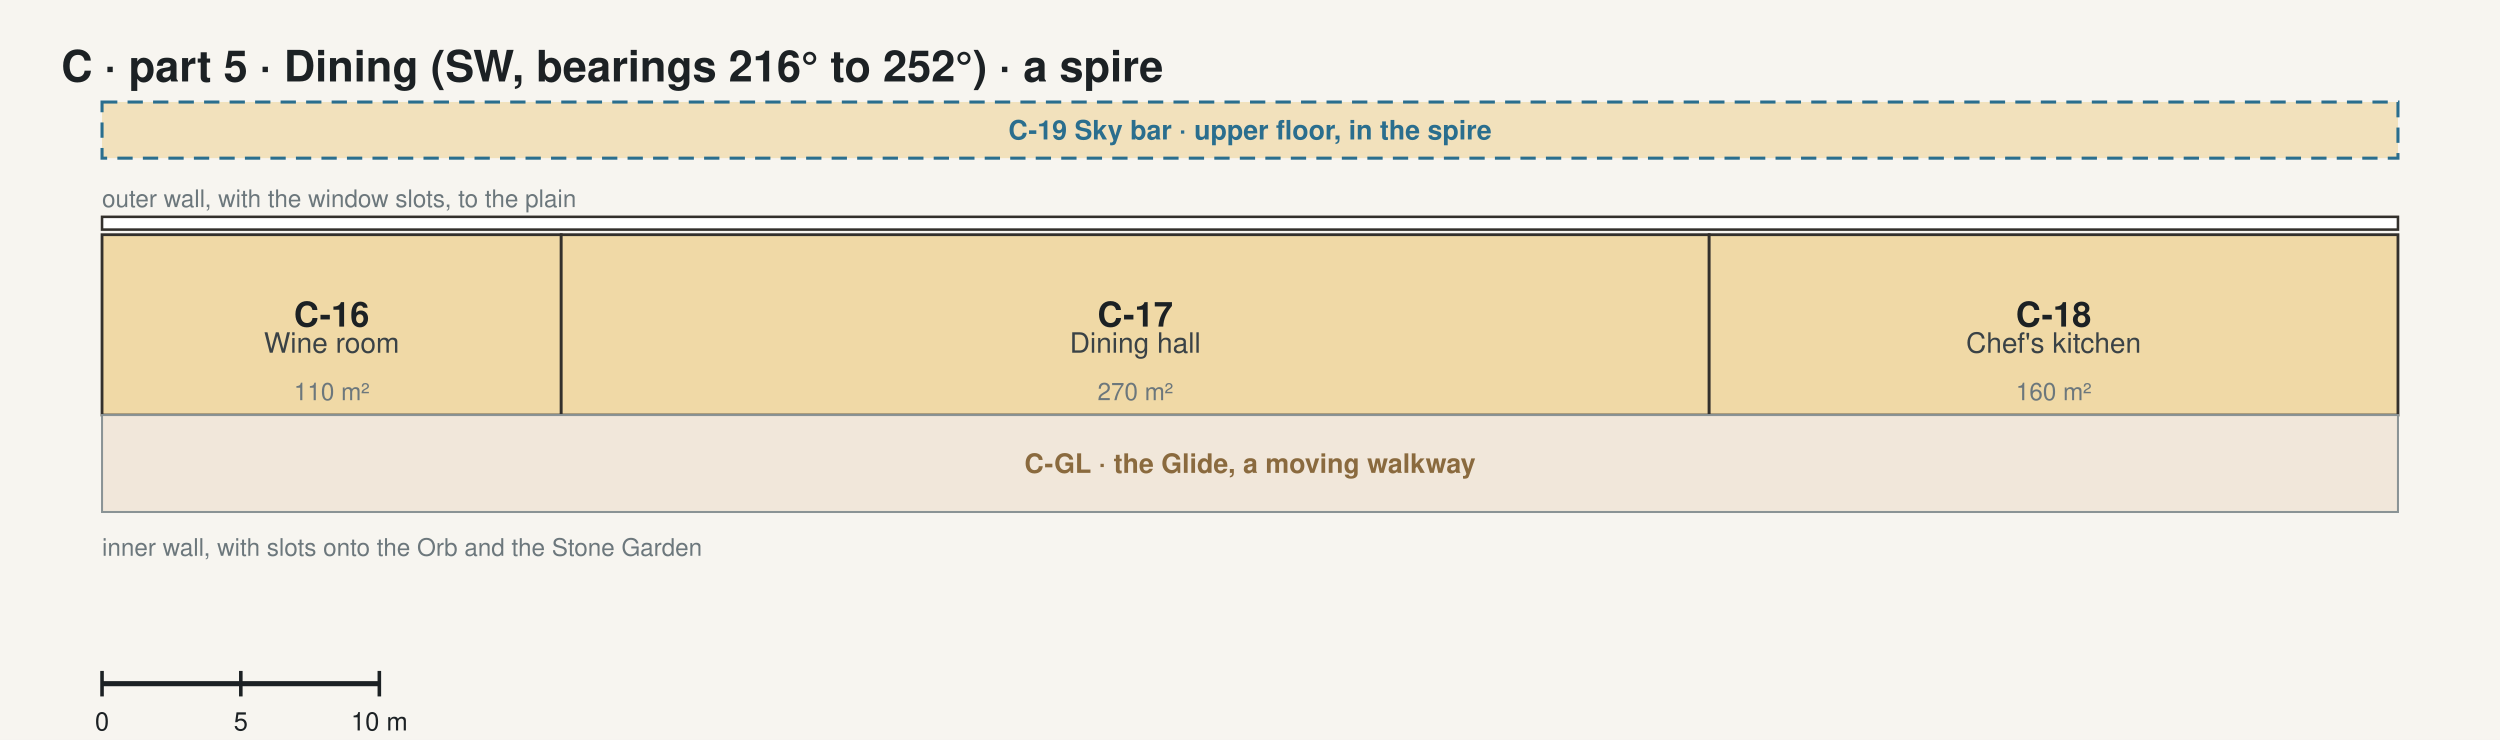
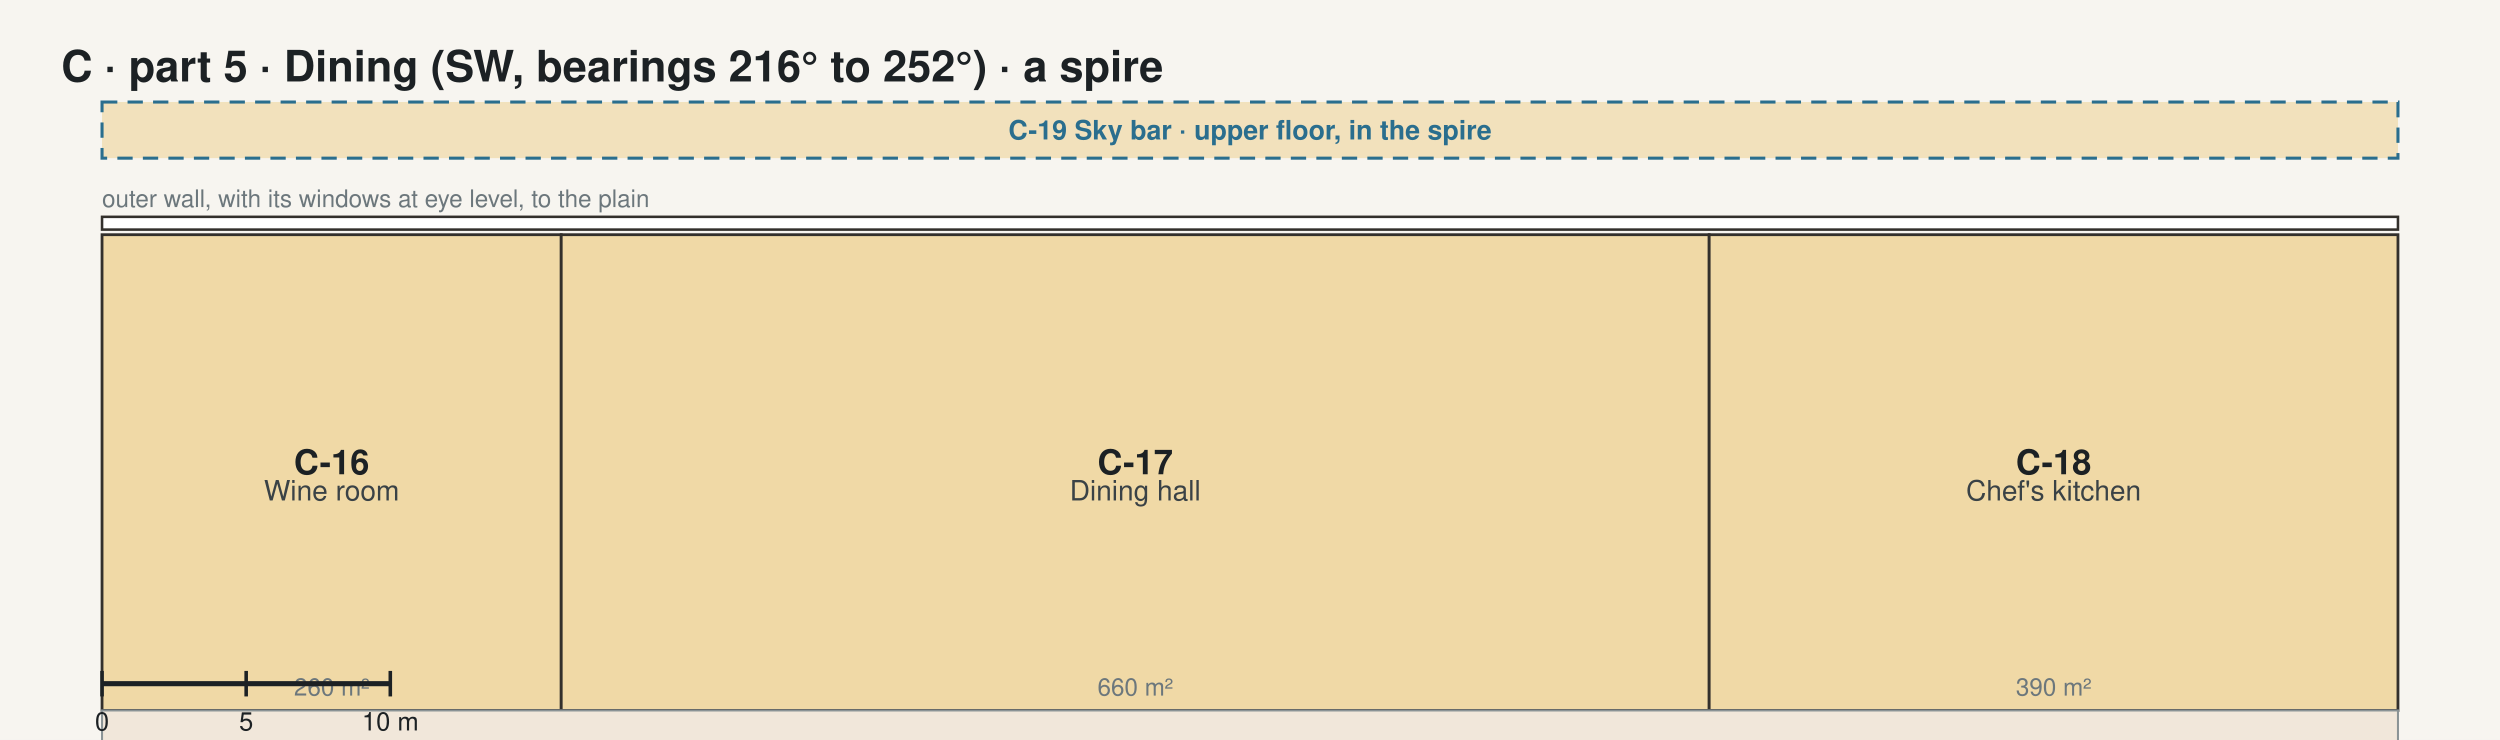
<svg xmlns="http://www.w3.org/2000/svg" viewBox="0 0 980 290" width="980" height="290" font-family="Helvetica, Arial, sans-serif">
  <rect width="980" height="290" fill="#F7F5F0" />
  <text x="24.0" y="26.0" font-size="17.0" font-weight="700" fill="#1C2124" text-anchor="start" dominant-baseline="middle">C · part 5 · Dining (SW, bearings 216° to 252°) · a spire</text>
  <rect x="40.0" y="85.0" width="900.0" height="5" fill="#FFFFFF" stroke="#33302C" />
-   <text x="40.0" y="78.0" font-size="9.5" font-weight="400" fill="#6C777C" text-anchor="start" dominant-baseline="middle">outer wall, with the window slots, to the plain</text>
-   <polygon data-code="C-16" points="40.0,92.0 220.0,92.0 220.0,162.7 40.0,162.7" fill="#F0D9A6" fill-opacity="1.00" stroke="#33302C" stroke-width="1.10" />
-   <text x="130.0" y="123.3" font-size="13.5" font-weight="700" fill="#1C2124" text-anchor="middle" dominant-baseline="middle">C-16</text>
-   <text x="130.0" y="134.6" font-size="11.0" font-weight="400" fill="#3A4246" text-anchor="middle" dominant-baseline="middle">Wine room</text>
-   <text x="130.0" y="153.7" font-size="9.5" font-weight="400" fill="#6C777C" text-anchor="middle" dominant-baseline="middle">110 m²</text>
-   <polygon data-code="C-17" points="220.0,92.0 670.0,92.0 670.0,162.7 220.0,162.7" fill="#F0D9A6" fill-opacity="1.00" stroke="#33302C" stroke-width="1.10" />
-   <text x="445.0" y="123.3" font-size="13.5" font-weight="700" fill="#1C2124" text-anchor="middle" dominant-baseline="middle">C-17</text>
-   <text x="445.0" y="134.6" font-size="11.0" font-weight="400" fill="#3A4246" text-anchor="middle" dominant-baseline="middle">Dining hall</text>
-   <text x="445.0" y="153.7" font-size="9.5" font-weight="400" fill="#6C777C" text-anchor="middle" dominant-baseline="middle">270 m²</text>
-   <polygon data-code="C-18" points="670.0,92.0 940.0,92.0 940.0,162.7 670.0,162.7" fill="#F0D9A6" fill-opacity="1.00" stroke="#33302C" stroke-width="1.10" />
-   <text x="805.0" y="123.3" font-size="13.5" font-weight="700" fill="#1C2124" text-anchor="middle" dominant-baseline="middle">C-18</text>
-   <text x="805.0" y="134.6" font-size="11.0" font-weight="400" fill="#3A4246" text-anchor="middle" dominant-baseline="middle">Chef's kitchen</text>
-   <text x="805.0" y="153.7" font-size="9.5" font-weight="400" fill="#6C777C" text-anchor="middle" dominant-baseline="middle">160 m²</text>
-   <polygon points="40.0,162.7 940.0,162.7 940.0,200.7 40.0,200.7" fill="#F1E7DA" fill-opacity="1.00" stroke="#8A9395" stroke-width="0.80" />
-   <text x="490.0" y="181.7" font-size="10.5" font-weight="700" fill="#8A6A3E" text-anchor="middle" dominant-baseline="middle">C-GL · the Glide, a moving walkway</text>
-   <text x="40.0" y="214.7" font-size="9.5" font-weight="400" fill="#6C777C" text-anchor="start" dominant-baseline="middle">inner wall, with slots onto the Orb and the Stone Garden</text>
+   <text x="40.0" y="78.0" font-size="9.5" font-weight="400" fill="#6C777C" text-anchor="start" dominant-baseline="middle">outer wall, with its windows at eye level, to the plain</text>
+   <polygon data-code="C-16" points="40.0,92.0 220.0,92.0 220.0,278.5 40.0,278.5" fill="#F0D9A6" fill-opacity="1.00" stroke="#33302C" stroke-width="1.10" />
+   <text x="130.0" y="181.2" font-size="13.5" font-weight="700" fill="#1C2124" text-anchor="middle" dominant-baseline="middle">C-16</text>
+   <text x="130.0" y="192.5" font-size="11.0" font-weight="400" fill="#3A4246" text-anchor="middle" dominant-baseline="middle">Wine room</text>
+   <text x="130.0" y="269.5" font-size="9.5" font-weight="400" fill="#6C777C" text-anchor="middle" dominant-baseline="middle">260 m²</text>
+   <polygon data-code="C-17" points="220.0,92.0 670.0,92.0 670.0,278.5 220.0,278.5" fill="#F0D9A6" fill-opacity="1.00" stroke="#33302C" stroke-width="1.10" />
+   <text x="445.0" y="181.2" font-size="13.5" font-weight="700" fill="#1C2124" text-anchor="middle" dominant-baseline="middle">C-17</text>
+   <text x="445.0" y="192.5" font-size="11.0" font-weight="400" fill="#3A4246" text-anchor="middle" dominant-baseline="middle">Dining hall</text>
+   <text x="445.0" y="269.5" font-size="9.5" font-weight="400" fill="#6C777C" text-anchor="middle" dominant-baseline="middle">660 m²</text>
+   <polygon data-code="C-18" points="670.0,92.0 940.0,92.0 940.0,278.5 670.0,278.5" fill="#F0D9A6" fill-opacity="1.00" stroke="#33302C" stroke-width="1.10" />
+   <text x="805.0" y="181.2" font-size="13.5" font-weight="700" fill="#1C2124" text-anchor="middle" dominant-baseline="middle">C-18</text>
+   <text x="805.0" y="192.5" font-size="11.0" font-weight="400" fill="#3A4246" text-anchor="middle" dominant-baseline="middle">Chef's kitchen</text>
+   <text x="805.0" y="269.5" font-size="9.5" font-weight="400" fill="#6C777C" text-anchor="middle" dominant-baseline="middle">390 m²</text>
+   <polygon points="40.0,278.5 940.0,278.5 940.0,318.0 40.0,318.0" fill="#F1E7DA" fill-opacity="1.00" stroke="#8A9395" stroke-width="0.80" />
+   <text x="490.0" y="298.2" font-size="10.5" font-weight="700" fill="#8A6A3E" text-anchor="middle" dominant-baseline="middle">C-GL · the Glide, a moving walkway</text>
+   <text x="40.0" y="332.0" font-size="9.5" font-weight="400" fill="#6C777C" text-anchor="start" dominant-baseline="middle">inner wall, with windows onto the Orb and the Stone Garden</text>
  <polygon data-code="C-19" points="40.0,40.0 940.0,40.0 940.0,62.0 40.0,62.0" fill="#F0D9A6" fill-opacity="0.70" stroke="#2A6E8E" stroke-width="1.20" stroke-dasharray="6 4" />
  <text x="490.0" y="51.0" font-size="10.5" font-weight="700" fill="#2A6E8E" text-anchor="middle" dominant-baseline="middle">C-19 Sky bar · upper floor, in the spire</text>
-   <line x1="40.0" y1="268.0" x2="148.7" y2="268.0" stroke="#1C2124" stroke-width="2" />
+   <line x1="40.0" y1="268.0" x2="153.0" y2="268.0" stroke="#1C2124" stroke-width="2" />
  <line x1="40.0" y1="263.0" x2="40.0" y2="273.0" stroke="#1C2124" stroke-width="1.4" />
-   <line x1="94.4" y1="263.0" x2="94.4" y2="273.0" stroke="#1C2124" stroke-width="1.4" />
-   <line x1="148.7" y1="263.0" x2="148.7" y2="273.0" stroke="#1C2124" stroke-width="1.4" />
+   <line x1="96.5" y1="263.0" x2="96.5" y2="273.0" stroke="#1C2124" stroke-width="1.4" />
+   <line x1="153.0" y1="263.0" x2="153.0" y2="273.0" stroke="#1C2124" stroke-width="1.4" />
  <text x="40.0" y="283.0" font-size="10.0" font-weight="400" fill="#1C2124" text-anchor="middle" dominant-baseline="middle">0</text>
-   <text x="94.4" y="283.0" font-size="10.0" font-weight="400" fill="#1C2124" text-anchor="middle" dominant-baseline="middle">5</text>
-   <text x="148.7" y="283.0" font-size="10.0" font-weight="400" fill="#1C2124" text-anchor="middle" dominant-baseline="middle">10 m</text>
+   <text x="96.5" y="283.0" font-size="10.0" font-weight="400" fill="#1C2124" text-anchor="middle" dominant-baseline="middle">5</text>
+   <text x="153.0" y="283.0" font-size="10.0" font-weight="400" fill="#1C2124" text-anchor="middle" dominant-baseline="middle">10 m</text>
</svg>
